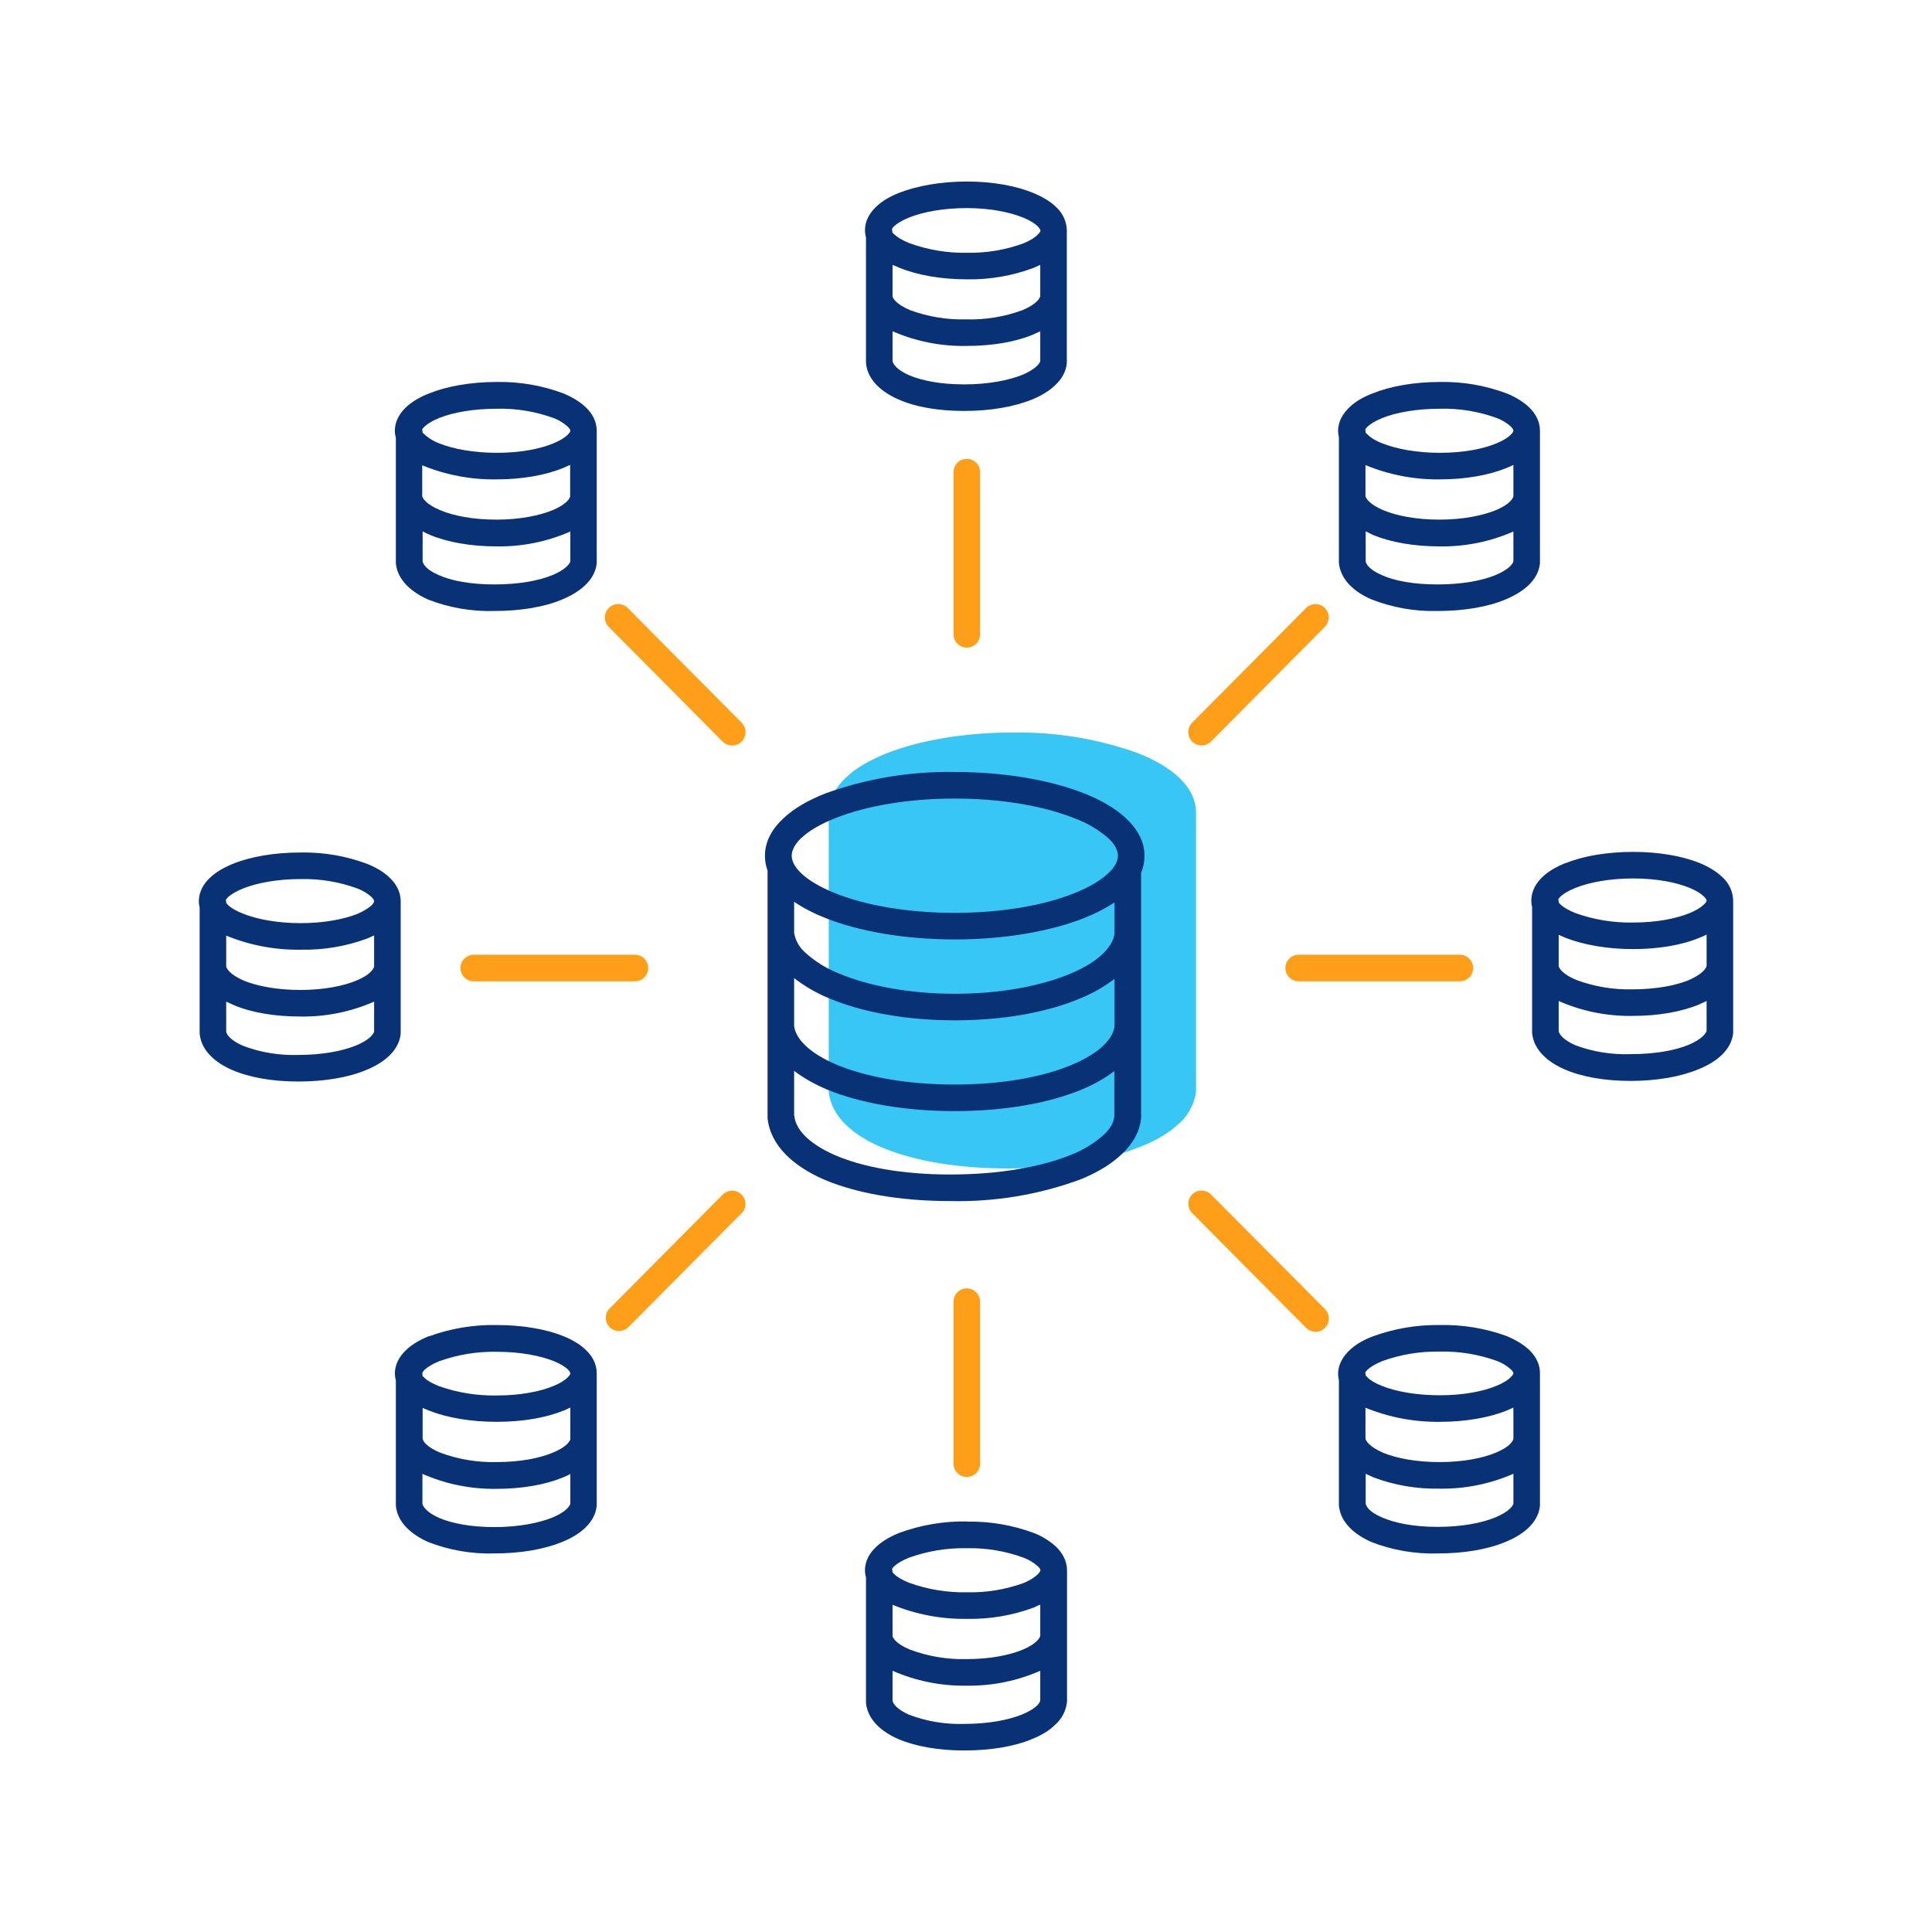
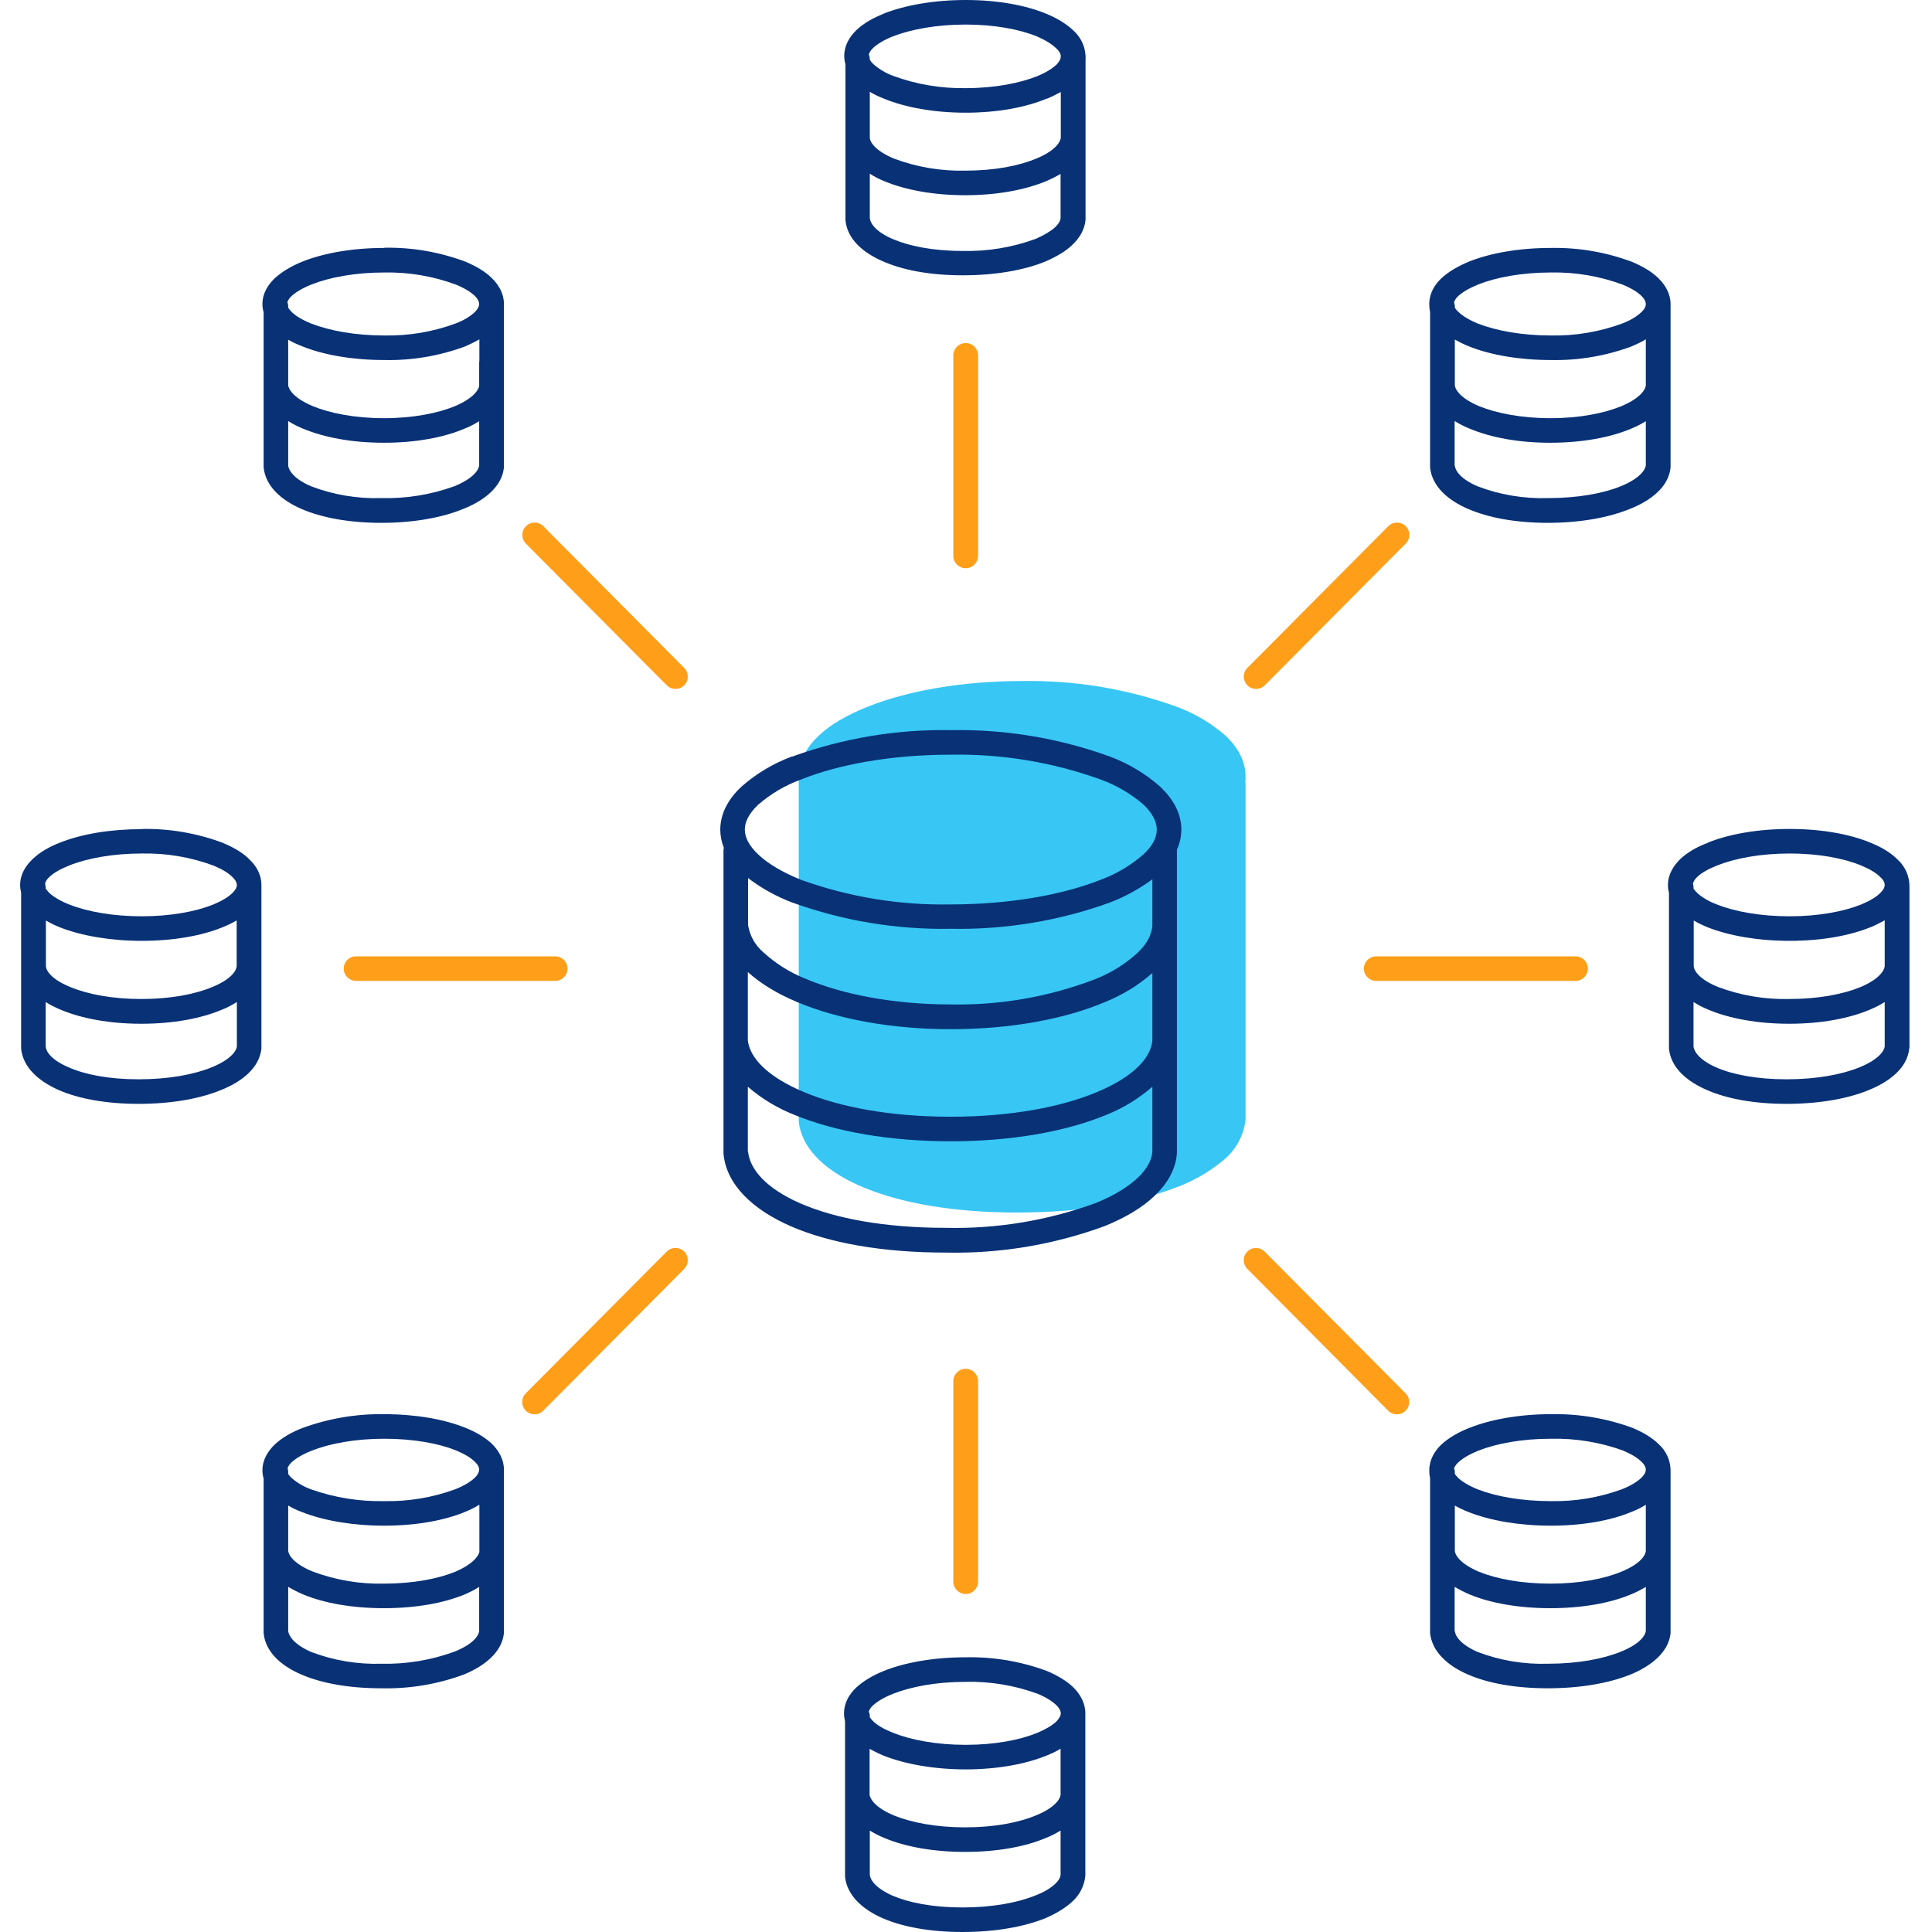
<svg xmlns="http://www.w3.org/2000/svg" id="icon-business-big-data" viewBox="0 0 96 96">
-   <path class="-path--shadow" fill="#38C6F4" d="M50.3 36.4c-2.4 0-4.61.39-6.24 1.03-.82.33-1.52.72-2.02 1.2-.5.47-.86 1.07-.86 1.76v13.87c.13 1.25 1.26 2.2 2.75 2.8 1.54.63 3.66 1 6.17 1 2.52 0 4.73-.37 6.36-1 .82-.3 1.51-.68 2.02-1.14a2.6 2.6 0 0 0 .95-1.66V40.39c0-.7-.35-1.29-.85-1.76-.51-.48-1.21-.88-2.02-1.2a17.54 17.54 0 0 0-6.25-1.03Z" />
-   <path class="-path--primary" fill="#083176" fill-rule="evenodd" d="M44.68 9.58c.9-.35 2.08-.56 3.36-.56 1.28 0 2.45.21 3.33.58.43.18.83.41 1.12.7a1.63 1.63 0 0 1 .52 1.3V18.04c-.04.45-.28.83-.59 1.11-.3.29-.7.52-1.13.7-.89.36-2.06.57-3.38.57-1.3 0-2.44-.2-3.28-.58-.8-.35-1.52-.94-1.6-1.8V11.8a1.39 1.39 0 0 1-.05-.36c0-.48.25-.88.55-1.16.3-.3.7-.52 1.15-.7Zm6.68 3.73.33-.15v1.56c-.03.12-.2.4-.88.69a7.5 7.5 0 0 1-2.8.46 7.5 7.5 0 0 1-2.79-.46c-.68-.29-.85-.57-.87-.69v-1.56l.33.14c.9.37 2.08.58 3.36.58a9 9 0 0 0 3.32-.57Zm-6.92-1.66a.74.74 0 0 1-.1-.1.66.66 0 0 0-.02-.17.59.59 0 0 1 .12-.15c.14-.13.38-.28.73-.42.7-.28 1.71-.47 2.87-.47 1.15 0 2.14.2 2.82.48.34.14.57.3.7.42.13.14.14.2.14.22 0 0 0 .08-.14.2-.13.14-.36.29-.7.43a7.7 7.7 0 0 1-2.82.47 7.9 7.9 0 0 1-2.86-.48c-.35-.14-.6-.3-.74-.43Zm-.09 4.8v1.49c.02.14.19.42.81.7.63.27 1.56.46 2.75.46 1.2 0 2.2-.2 2.88-.47.34-.14.58-.3.73-.44.12-.12.16-.2.17-.25v-1.48l-.37.17c-.86.36-2.02.56-3.3.56a8.8 8.8 0 0 1-3.67-.73ZM24.68 18.98c-1.28 0-2.47.21-3.36.57-.44.17-.84.4-1.15.69-.3.29-.55.68-.55 1.16 0 .13.02.25.05.36v6.23c.08.85.8 1.44 1.6 1.8a8.4 8.4 0 0 0 3.29.57c1.32 0 2.49-.2 3.37-.57.82-.34 1.63-.92 1.72-1.8V21.4c0-.47-.23-.86-.53-1.15-.3-.29-.69-.52-1.12-.7a8.97 8.97 0 0 0-3.32-.57Zm3.65 4.12-.34.15c-.87.36-2.04.57-3.31.57a9.32 9.32 0 0 1-3.7-.7v1.54c.03.11.2.4.89.69.66.28 1.63.47 2.8.47 1.16 0 2.13-.2 2.79-.47.64-.27.83-.54.87-.67V23.1ZM21 21.5a2.36 2.36 0 0 0 .82.53c.7.28 1.71.47 2.87.47 1.15 0 2.14-.19 2.81-.47.34-.14.57-.29.7-.42.14-.13.14-.2.14-.2 0-.02 0-.09-.14-.22a2.23 2.23 0 0 0-.7-.42 7.67 7.67 0 0 0-2.81-.46c-1.16 0-2.17.18-2.87.46-.35.14-.59.3-.73.43-.06.06-.1.1-.11.13l.02.17Zm0 6.38V26.4c.12.07.24.13.37.18.86.36 2.02.57 3.3.57a8.74 8.74 0 0 0 3.67-.74v1.48c-.03.11-.2.4-.9.69-.68.28-1.68.46-2.87.46-1.2 0-2.13-.18-2.76-.46-.63-.27-.79-.55-.81-.69ZM14.94 42.36c-1.28 0-2.47.2-3.36.56-.44.18-.84.4-1.15.7-.3.28-.55.68-.55 1.16 0 .11.02.22.04.33v6.25c.08.86.8 1.45 1.6 1.8.85.37 1.98.58 3.3.58 1.31 0 2.49-.2 3.37-.57.82-.33 1.63-.92 1.72-1.8v-6.59c0-.47-.23-.86-.53-1.15-.3-.3-.69-.52-1.12-.7a8.97 8.97 0 0 0-3.32-.57Zm3.65 4.12-.33.15a9 9 0 0 1-3.32.56 9.36 9.36 0 0 1-3.7-.7v1.54c.03.12.2.4.88.7.67.27 1.64.46 2.8.46s2.13-.19 2.8-.47c.67-.28.84-.57.87-.69v-1.55Zm-7.35-1.61a.7.7 0 0 0 .1.11c.14.13.38.28.74.42.7.28 1.7.47 2.86.47 1.15 0 2.14-.19 2.82-.46.33-.14.56-.3.7-.42.13-.13.13-.2.13-.21 0-.01 0-.08-.13-.21a2.23 2.23 0 0 0-.7-.42 7.67 7.67 0 0 0-2.82-.47c-1.15 0-2.17.19-2.87.47-.35.14-.59.3-.73.42a.59.59 0 0 0-.12.15c.02.05.02.1.02.15Zm0 6.39v-1.49l.37.17c.87.37 2.02.57 3.3.57a8.74 8.74 0 0 0 3.68-.74v1.49c-.03.11-.2.4-.9.69-.69.28-1.68.47-2.88.47a7.1 7.1 0 0 1-2.75-.46c-.63-.28-.8-.56-.82-.7ZM77.8 42.89c.88-.36 2.07-.56 3.35-.56 1.27 0 2.44.2 3.32.56.43.18.82.41 1.12.7a1.62 1.62 0 0 1 .53 1.25v6.43a.7.7 0 0 1 0 .06c-.09.89-.9 1.47-1.72 1.8-.89.37-2.06.58-3.38.58-1.31 0-2.45-.21-3.29-.58-.8-.35-1.52-.94-1.6-1.8a.58.58 0 0 1 0-.06v-6.2c-.03-.1-.04-.2-.04-.32 0-.49.25-.88.55-1.17.3-.29.7-.51 1.15-.7Zm6.66 3.7c.12-.04.23-.1.34-.15V48c-.03.12-.2.4-.88.7-.66.27-1.63.46-2.8.46a7.48 7.48 0 0 1-2.8-.47c-.67-.28-.85-.57-.87-.69v-1.55l.34.15c.9.35 2.08.56 3.36.56 1.27 0 2.44-.2 3.31-.57Zm-6.91-1.64a.7.7 0 0 1-.1-.11c0-.05 0-.1-.02-.15a.6.6 0 0 1 .12-.15c.14-.13.38-.28.73-.42.7-.28 1.71-.47 2.87-.47 1.15 0 2.14.19 2.81.47.34.14.57.29.7.42.13.12.14.2.14.2 0 .02 0 .09-.14.21-.13.13-.36.28-.7.42-.68.28-1.66.47-2.81.47a8.06 8.06 0 0 1-2.87-.47c-.35-.14-.6-.29-.73-.42Zm-.1 4.79v1.49c.02.14.19.42.81.7a7.1 7.1 0 0 0 2.76.45c1.2 0 2.2-.18 2.88-.46.7-.3.87-.58.9-.7v-1.48l-.37.17c-.86.36-2.02.57-3.3.57a8.77 8.77 0 0 1-3.68-.74ZM71.55 18.98c-1.28 0-2.46.21-3.35.57-.45.17-.85.4-1.15.69-.3.29-.56.68-.56 1.16 0 .12.02.23.04.33v6.25c.09.86.8 1.45 1.61 1.8a8.4 8.4 0 0 0 3.29.58c1.31 0 2.49-.2 3.37-.57.82-.34 1.63-.91 1.72-1.8V21.4c0-.47-.23-.86-.53-1.15-.3-.29-.68-.52-1.12-.7a8.97 8.97 0 0 0-3.32-.57Zm3.65 4.12c-.1.06-.22.1-.33.15-.88.36-2.04.57-3.32.57a9.32 9.32 0 0 1-3.7-.71v1.55c.03.11.2.4.88.69.67.28 1.64.47 2.8.47s2.13-.2 2.8-.47c.68-.29.85-.57.87-.7V23.1Zm-7.34-1.6a.7.7 0 0 0 .1.1c.14.14.38.3.73.43.7.28 1.7.47 2.86.47 1.15 0 2.14-.19 2.81-.47.34-.14.57-.29.7-.42.14-.13.14-.2.14-.2 0-.02 0-.09-.13-.22a2.23 2.23 0 0 0-.7-.42 7.67 7.67 0 0 0-2.82-.46c-1.15 0-2.16.18-2.86.46-.35.14-.6.3-.74.43a.59.59 0 0 0-.11.14l.02.16Zm0 6.38V26.4l.36.18c.87.36 2.02.57 3.31.57a8.74 8.74 0 0 0 3.67-.74v1.48c-.02.11-.2.4-.9.69-.68.28-1.68.46-2.87.46-1.2 0-2.14-.18-2.76-.46-.63-.27-.79-.55-.81-.69ZM21.32 66.4a9.3 9.3 0 0 1 3.36-.56c1.27 0 2.44.2 3.31.55.44.18.83.4 1.13.7.3.28.53.67.53 1.14v3.31a.67.67 0 0 1 0 .1v3.18c-.09.89-.9 1.47-1.72 1.8-.88.36-2.05.57-3.37.57a8.4 8.4 0 0 1-3.29-.57c-.8-.36-1.52-.95-1.6-1.8V68.6a1.38 1.38 0 0 1-.05-.35c0-.48.25-.87.55-1.16.3-.29.7-.52 1.15-.7ZM28 70.1l.34-.16V71.52c-.04.13-.23.4-.87.66-.66.28-1.63.47-2.8.47a7.51 7.51 0 0 1-2.8-.47c-.68-.28-.85-.57-.87-.69v-1.53l.34.14c.89.35 2.07.55 3.35.55 1.27 0 2.44-.2 3.31-.56Zm-6.91-1.64a.73.73 0 0 1-.1-.1v-.16a.65.65 0 0 1 .1-.13c.14-.13.38-.29.73-.43a8 8 0 0 1 2.87-.47c1.15 0 2.14.19 2.82.46.34.14.56.28.7.41.13.13.13.2.13.2 0 .01 0 .08-.14.21-.13.13-.36.28-.7.42-.67.28-1.66.47-2.81.47a8.17 8.17 0 0 1-2.87-.46c-.35-.14-.6-.28-.73-.42Zm-.1 4.78v1.48c.03.14.2.42.82.7.63.27 1.56.46 2.76.46 1.2 0 2.19-.2 2.87-.47.7-.29.87-.58.9-.69v-1.48c-.12.07-.24.12-.36.17-.87.36-2.02.57-3.3.57a8.8 8.8 0 0 1-3.68-.74ZM71.55 65.84a9.3 9.3 0 0 0-3.35.57c-.45.17-.85.4-1.15.69-.3.29-.56.68-.56 1.16 0 .11.02.22.04.33V74.82c.09.86.8 1.44 1.61 1.8a8.4 8.4 0 0 0 3.29.57c1.31 0 2.49-.2 3.37-.57.82-.33 1.63-.91 1.72-1.8v-6.59c0-.47-.23-.86-.53-1.15-.3-.28-.69-.51-1.12-.69a9.13 9.13 0 0 0-3.32-.55Zm3.65 4.1-.33.15c-.88.35-2.04.56-3.32.56a9.47 9.47 0 0 1-3.7-.7v1.54c.03.12.2.4.88.7.67.27 1.64.46 2.8.46 1.17 0 2.13-.19 2.8-.47.68-.28.85-.57.87-.69v-1.56Zm-7.34-1.6a.7.7 0 0 0 .1.11c.13.14.37.28.72.42.7.28 1.72.46 2.87.46 1.15 0 2.14-.19 2.81-.47.34-.14.57-.29.7-.42.14-.13.14-.2.14-.2 0-.02 0-.08-.13-.2a2.2 2.2 0 0 0-.7-.42 7.84 7.84 0 0 0-2.82-.46 8 8 0 0 0-2.86.47c-.35.14-.6.3-.74.43-.06.06-.1.1-.11.14l.02.14Zm0 6.37v-1.48l.36.17a8.8 8.8 0 0 0 3.31.57 8.78 8.78 0 0 0 3.67-.74v1.48c-.02.11-.2.4-.9.69-.68.28-1.68.47-2.87.47-1.2 0-2.14-.2-2.76-.47-.63-.27-.79-.55-.81-.69ZM48.04 75.6a9.3 9.3 0 0 0-3.36.57c-.44.18-.84.4-1.15.7-.3.28-.55.67-.55 1.16 0 .12.02.24.05.35v6.17a.7.7 0 0 0 0 .06c.08.86.8 1.45 1.6 1.8.84.36 1.97.57 3.28.57 1.32 0 2.5-.2 3.38-.57.44-.18.83-.4 1.13-.7a1.76 1.76 0 0 0 .6-1.16v-6.52c0-.48-.24-.87-.53-1.16a3.5 3.5 0 0 0-1.13-.7 9 9 0 0 0-3.32-.56Zm3.65 4.13-.33.15a9 9 0 0 1-3.32.56 9.3 9.3 0 0 1-3.69-.7v1.55c.02.11.19.4.87.68a7.5 7.5 0 0 0 2.8.47c1.16 0 2.13-.19 2.8-.47.67-.28.84-.57.87-.68v-1.56Zm-7.34-1.6.1.1c.13.13.38.28.73.42a8 8 0 0 0 2.86.47 7.7 7.7 0 0 0 2.82-.46c.34-.14.57-.3.7-.43.13-.12.14-.2.14-.2 0-.01 0-.09-.14-.21a2.23 2.23 0 0 0-.7-.42 7.7 7.7 0 0 0-2.82-.47 8 8 0 0 0-2.87.47c-.35.14-.59.29-.73.42-.06.06-.1.1-.11.14l.02.16Zm0 6.38v-1.49a8.8 8.8 0 0 0 3.67.74 8.78 8.78 0 0 0 3.67-.74v1.48c-.01.05-.05.14-.17.26-.15.14-.39.29-.73.43-.69.28-1.68.47-2.88.47a7.1 7.1 0 0 1-2.75-.46c-.62-.28-.79-.56-.81-.7ZM41 39.43a17.95 17.95 0 0 1 6.44-1.07c2.48 0 4.76.4 6.45 1.07.83.33 1.56.75 2.08 1.25.53.5.9 1.12.9 1.84a2.15 2.15 0 0 1-.17.85v12.17c-.06.7-.42 1.3-.95 1.8-.52.5-1.22.92-2.05 1.26a17.57 17.57 0 0 1-6.48 1.08c-2.55 0-4.7-.4-6.28-1.07-1.53-.67-2.67-1.7-2.8-3.06V43.26a2.13 2.13 0 0 1-.13-.74c0-.72.37-1.35.9-1.84.52-.5 1.25-.92 2.09-1.25Zm-1.18 2.2c-.36.35-.48.65-.48.89s.12.54.48.88c.36.34.92.68 1.67.98 1.49.6 3.6.98 5.95.98 2.36 0 4.46-.38 5.95-.98.75-.3 1.31-.64 1.67-.98.37-.34.49-.64.49-.88s-.12-.54-.49-.88a5.34 5.34 0 0 0-1.67-.98c-1.49-.6-3.6-.98-5.95-.98-2.36 0-4.46.38-5.95.98-.75.3-1.31.63-1.67.98Zm14.06 3.98a7.83 7.83 0 0 0 1.5-.77v1.54c-.03.3-.2.63-.55.98-.37.37-.92.72-1.64 1.02-1.45.61-3.47 1-5.75 1s-4.3-.4-5.76-1.01a5.46 5.46 0 0 1-1.66-1.03 1.66 1.66 0 0 1-.56-.99v-1.54c.44.3.96.57 1.54.8 1.68.67 3.96 1.07 6.44 1.07 2.48 0 4.76-.4 6.45-1.07Zm-14.42 3v2.37c.07.6.69 1.33 2.15 1.94 1.43.59 3.45.97 5.83.97s4.4-.38 5.82-.98c1.45-.61 2.06-1.34 2.12-1.92v-2.35a7.3 7.3 0 0 1-1.68.96c-1.64.7-3.84 1.1-6.26 1.1s-4.63-.41-6.28-1.11a7.4 7.4 0 0 1-1.7-.99Zm0 6.84v-2.24c.47.36 1.03.67 1.64.93 1.63.67 3.84 1.07 6.34 1.07s4.7-.4 6.33-1.08c.6-.25 1.15-.56 1.6-.91v2.24c-.02.28-.17.6-.53.93a5.3 5.3 0 0 1-1.64 1c-1.46.59-3.54.97-5.98.97-2.43 0-4.4-.38-5.75-.97-1.36-.6-1.94-1.32-2-1.94Z" clip-rule="evenodd" />
-   <path class="-path--secondary" fill="#FF9E18" d="M48.7 23.46a.66.66 0 1 0-1.32 0v8.06a.66.66 0 1 0 1.32 0v-8.06ZM48.7 64.68a.66.66 0 1 0-1.32 0v8.05a.66.66 0 1 0 1.32 0v-8.05ZM22.88 48.1c0-.36.3-.66.66-.66h8.01a.66.66 0 1 1 0 1.32h-8a.66.66 0 0 1-.67-.66ZM64.53 47.44a.66.66 0 1 0 0 1.32h8.01a.66.66 0 0 0 0-1.32h-8ZM59.24 59.35a.66.66 0 0 1 .93 0l5.67 5.7a.66.66 0 0 1-.94.93l-5.66-5.7a.66.66 0 0 1 0-.93ZM31.19 30.21a.66.66 0 1 0-.94.94l5.66 5.7a.66.66 0 1 0 .94-.94l-5.66-5.7ZM65.83 30.21c.26.26.26.68 0 .94l-5.66 5.7a.66.66 0 1 1-.93-.94l5.66-5.7a.66.66 0 0 1 .93 0ZM36.85 60.29a.66.66 0 0 0-.94-.93l-5.66 5.7a.66.66 0 0 0 .94.92l5.66-5.7Z" />
+   <path class="-path--shadow" fill="#38C6F4" d="M50.79 33.84c-2.96 0-5.67.48-7.66 1.27-1 .4-1.84.87-2.44 1.44-.6.56-1 1.25-1 2.03v17.14c.15 1.44 1.46 2.57 3.29 3.31 1.87.77 4.46 1.22 7.56 1.22 3.1 0 5.8-.45 7.8-1.21a8 8 0 0 0 2.44-1.38 3.04 3.04 0 0 0 1.1-1.94l.01-.03V38.88h-.02c.02-.1.02-.2.02-.3 0-.78-.4-1.47-1-2.03a7.75 7.75 0 0 0-2.44-1.44 21.51 21.51 0 0 0-7.66-1.27Z" />
+   <path class="-path--primary" fill="#083176" fill-rule="evenodd" d="M43.9.68C44.99.25 46.43 0 47.99 0c1.57 0 3 .26 4.04.7.52.22.98.5 1.32.83a1.8 1.8 0 0 1 .59 1.44v7.96c-.05.5-.31.91-.66 1.24-.35.34-.82.6-1.35.83-1.06.43-2.48.68-4.09.68-1.6 0-2.97-.25-3.98-.7-.97-.42-1.77-1.1-1.85-2.05V3.2a1.51 1.51 0 0 1-.06-.42c0-.52.26-.95.61-1.29.35-.33.82-.6 1.36-.81Zm8.11 4.23c.25-.1.48-.22.7-.34v2.29c-.04.25-.34.66-1.22 1.02-.85.36-2.08.6-3.53.6a9.49 9.49 0 0 1-3.54-.6c-.88-.37-1.17-.77-1.2-1.02v-2.3c.21.13.44.24.7.34 1.06.44 2.5.7 4.06.7 1.57 0 2.98-.26 4.03-.7ZM43.4 3.19a.99.99 0 0 1-.18-.22v-.03a.61.61 0 0 0-.05-.23.74.74 0 0 1 .22-.33c.2-.19.52-.39.97-.57.9-.35 2.17-.59 3.62-.59 1.45 0 2.7.24 3.57.6.43.19.74.39.93.58.2.18.23.32.23.4 0 .1-.04.23-.22.42-.2.18-.5.38-.94.56-.87.35-2.12.6-3.57.6a9.98 9.98 0 0 1-3.6-.61 3.14 3.14 0 0 1-.98-.58Zm-.18 5.44v2.21c.03.27.3.67 1.12 1.03.81.35 2 .6 3.49.6a9.9 9.9 0 0 0 3.63-.6c.44-.19.76-.39.97-.58.19-.18.26-.34.27-.45v-2.2c-.23.14-.48.26-.74.37-1.04.43-2.43.69-4 .69-1.57 0-2.97-.26-4-.69-.26-.1-.51-.23-.74-.38ZM19.1 12.32c-1.57 0-3 .25-4.08.68-.53.22-1 .49-1.36.82-.35.33-.62.76-.62 1.29 0 .14.02.28.06.4v7.72c.1.95.9 1.63 1.86 2.05 1 .44 2.38.7 3.99.7 1.6 0 3.03-.26 4.09-.7 1-.4 1.9-1.08 2-2.05v-3.94a1.71 1.71 0 0 0 0-.1V15.1c0-.51-.26-.95-.6-1.28-.34-.34-.8-.6-1.32-.82a10.89 10.89 0 0 0-4.03-.69Zm4.72 4.54c-.22.13-.45.24-.7.35a10.9 10.9 0 0 1-4.03.68c-1.56 0-3-.25-4.07-.68-.25-.1-.48-.2-.7-.33v2.27c.04.25.34.66 1.22 1.03.85.35 2.08.6 3.54.6 1.45 0 2.68-.25 3.53-.6.83-.35 1.14-.74 1.2-.99v-1.17l.01-.1v-1.06Zm-9.5-1.57c.04.06.1.14.18.22.2.19.52.39.97.57.9.35 2.18.59 3.62.59a9.7 9.7 0 0 0 3.56-.6c.44-.17.74-.37.94-.56.18-.18.22-.32.22-.4 0-.09-.04-.23-.22-.41-.2-.19-.5-.38-.94-.56a9.7 9.7 0 0 0-3.56-.6c-1.44 0-2.72.24-3.62.6-.45.18-.77.38-.97.56a.78.78 0 0 0-.22.31.6.6 0 0 1 .04.22v.06Zm0 7.85v-2.22c.23.15.49.28.74.38 1.05.44 2.44.7 4.02.7 1.57 0 2.97-.26 4-.7.26-.1.5-.23.73-.37v2.2c-.03.25-.33.66-1.23 1.03a9.9 9.9 0 0 1-3.63.59 9 9 0 0 1-3.5-.59c-.81-.35-1.09-.75-1.13-1.02ZM7.05 41.2c-1.56 0-3 .24-4.07.67-.54.21-1.01.48-1.36.82-.35.33-.62.76-.62 1.29 0 .13.02.26.05.38v7.68a.6.6 0 0 0 0 .06c.09.95.89 1.63 1.86 2.06 1 .44 2.38.69 3.98.69 1.61 0 3.04-.25 4.1-.69 1-.4 1.9-1.08 2-2.06a.6.6 0 0 0 0-.06v-8.06c0-.52-.25-.95-.6-1.28-.33-.34-.8-.6-1.32-.82a10.89 10.89 0 0 0-4.02-.69Zm4.72 4.53c-.22.13-.45.24-.7.34-1.04.43-2.46.68-4.02.68-1.56 0-3-.25-4.07-.67a5.5 5.5 0 0 1-.7-.34v2.28c.03.25.32.66 1.2 1.02.86.36 2.09.6 3.54.6 1.46 0 2.69-.24 3.54-.6.88-.36 1.17-.77 1.2-1.02v-2.3Zm-9.5-1.58c.04.06.1.14.19.23.2.18.52.38.97.56.9.36 2.18.59 3.62.59s2.7-.24 3.56-.59c.43-.18.74-.37.93-.56.19-.18.23-.32.23-.4 0-.09-.04-.23-.23-.41-.19-.19-.5-.38-.93-.56a9.69 9.69 0 0 0-3.56-.6c-1.45 0-2.73.24-3.62.6-.45.18-.77.37-.97.56a.75.75 0 0 0-.22.32l.03.2v.06Zm0 7.86v-2.22c.23.15.48.27.74.38 1.04.44 2.44.7 4.01.7 1.58 0 2.97-.26 4.01-.7.26-.1.5-.23.74-.38v2.22c-.04.24-.34.65-1.24 1.02-.88.36-2.14.6-3.64.6s-2.68-.24-3.49-.6c-.82-.35-1.1-.75-1.13-1.02ZM84.86 41.87c1.07-.43 2.5-.68 4.07-.68 1.56 0 2.98.25 4.03.69.52.21.98.48 1.32.82a1.8 1.8 0 0 1 .6 1.4v7.94a.6.6 0 0 1-.01.06c-.1.98-1 1.65-2 2.06-1.06.44-2.49.69-4.1.69-1.6 0-2.97-.25-3.98-.7-.97-.42-1.77-1.1-1.86-2.05a.75.75 0 0 1 0-.06v-7.68a1.51 1.51 0 0 1-.05-.38c0-.53.27-.96.62-1.3.35-.33.82-.6 1.36-.8Zm8.1 4.2c.24-.1.47-.22.69-.34v2.29c-.04.25-.33.66-1.21 1.03-.85.35-2.08.59-3.54.59a9.45 9.45 0 0 1-3.54-.6c-.88-.36-1.17-.77-1.2-1.02v-2.28c.2.12.45.24.7.34 1.07.42 2.5.67 4.07.67 1.56 0 2.97-.25 4.02-.68Zm-8.62-1.7a.93.93 0 0 1-.19-.22v-.05a.6.6 0 0 0-.03-.2.75.75 0 0 1 .22-.33c.2-.19.52-.38.97-.56.9-.36 2.17-.6 3.62-.6 1.44 0 2.7.24 3.56.6.43.18.74.37.93.56.2.18.23.32.23.4 0 .09-.04.23-.23.41-.19.19-.5.38-.93.56-.87.35-2.12.59-3.56.59-1.45 0-2.73-.23-3.62-.59a3.1 3.1 0 0 1-.97-.56Zm-.19 5.42v2.22c.04.27.32.67 1.13 1.03.8.35 2 .59 3.5.59 1.49 0 2.75-.24 3.63-.6.9-.37 1.2-.78 1.24-1.02v-2.22c-.23.15-.48.27-.74.38-1.04.44-2.43.7-4 .7-1.58 0-2.98-.26-4.02-.7-.26-.1-.5-.23-.74-.38ZM77.06 12.32c-1.56 0-3 .25-4.07.68-.53.22-1 .49-1.36.82-.35.33-.61.76-.61 1.29 0 .13.01.26.04.38V23.23c.1.95.9 1.63 1.87 2.05 1 .44 2.37.7 3.98.7 1.6 0 3.03-.26 4.1-.7 1-.4 1.9-1.07 2-2.05a.6.6 0 0 0 0-.06v-8.06c0-.51-.26-.95-.6-1.28-.34-.34-.8-.6-1.32-.82a10.89 10.89 0 0 0-4.03-.69Zm4.72 4.54c-.21.13-.45.24-.7.35a10.9 10.9 0 0 1-4.02.68c-1.56 0-3-.25-4.07-.68a5.5 5.5 0 0 1-.7-.34v2.28c.03.25.33.66 1.2 1.03.86.35 2.1.6 3.55.6 1.46 0 2.68-.25 3.53-.6.88-.37 1.18-.78 1.21-1.03v-2.29Zm-9.5-1.58c.04.06.1.14.2.23.2.19.52.39.96.57.9.35 2.18.59 3.62.59a9.7 9.7 0 0 0 3.56-.6c.44-.17.74-.37.94-.56.19-.18.22-.32.22-.4 0-.09-.04-.23-.22-.41-.2-.19-.5-.38-.94-.56a9.7 9.7 0 0 0-3.56-.6c-1.44 0-2.72.24-3.62.6-.44.18-.77.38-.97.56a.75.75 0 0 0-.22.32c.02.07.04.14.04.2v.06Zm0 7.86v-2.22c.24.15.49.28.75.38 1.04.44 2.43.7 4 .7 1.58 0 2.98-.26 4.02-.7.25-.1.5-.23.73-.37v2.2c-.04.25-.34.66-1.24 1.03-.88.36-2.14.59-3.63.59a9 9 0 0 1-3.5-.59c-.81-.35-1.09-.75-1.12-1.02ZM15.02 70.96a11.3 11.3 0 0 1 4.07-.69c1.56 0 2.98.25 4.02.67.53.21.99.48 1.33.8.34.34.6.77.6 1.28v8.07a.7.7 0 0 1 0 .06c-.1.97-1 1.65-2 2.06a11.1 11.1 0 0 1-4.1.68c-1.6 0-2.97-.25-3.98-.69-.97-.42-1.77-1.1-1.86-2.05v-7.68a1.5 1.5 0 0 1-.06-.41c0-.52.27-.96.62-1.29.35-.33.82-.6 1.36-.81Zm8.1 4.16c.25-.1.48-.22.7-.35v2.35c-.07.25-.38.63-1.2.98-.86.35-2.09.59-3.54.59a9.5 9.5 0 0 1-3.54-.6c-.88-.36-1.18-.77-1.22-1.02v-2.26c.22.13.45.24.7.33 1.07.42 2.51.67 4.07.67 1.56 0 2.98-.25 4.03-.69Zm-8.62-1.67a.95.95 0 0 1-.18-.21v-.09a.6.6 0 0 0-.03-.2.8.8 0 0 1 .21-.3c.2-.18.52-.38.97-.56.9-.36 2.18-.6 3.62-.6 1.45 0 2.7.23 3.57.58.43.18.74.37.93.56.19.18.22.31.22.4 0 .08-.04.22-.22.4-.2.19-.5.38-.94.56a9.7 9.7 0 0 1-3.56.6 10.3 10.3 0 0 1-3.62-.58 3.1 3.1 0 0 1-.97-.56Zm-.18 5.4v2.2c.04.27.32.67 1.13 1.03a9 9 0 0 0 3.5.59 9.9 9.9 0 0 0 3.63-.6c.9-.36 1.2-.77 1.23-1.02v-2.2c-.23.15-.47.27-.73.38-1.04.43-2.43.68-4 .68-1.58 0-2.97-.25-4.01-.68-.26-.11-.51-.24-.75-.38ZM77.06 70.27c-1.56 0-3 .26-4.07.69-.53.21-1 .48-1.36.81-.35.33-.61.77-.61 1.29 0 .13.01.26.04.38v7.71c.1.94.9 1.63 1.87 2.05 1 .44 2.37.69 3.98.69 1.6 0 3.03-.25 4.1-.68 1-.41 1.9-1.09 2-2.06v-8a1.78 1.78 0 0 0-.6-1.4c-.34-.33-.8-.6-1.32-.81a11.09 11.09 0 0 0-4.03-.67Zm4.72 4.5c-.21.14-.45.25-.7.35-1.04.44-2.46.69-4.02.69-1.56 0-3-.25-4.07-.67a5.5 5.5 0 0 1-.7-.33v2.26c.03.25.33.66 1.2 1.03.86.35 2.1.59 3.55.59 1.46 0 2.68-.24 3.54-.6.87-.36 1.17-.76 1.2-1.02v-2.3Zm-9.5-1.55c.04.07.1.14.19.23.2.18.52.38.97.56.9.35 2.18.58 3.62.58a9.7 9.7 0 0 0 3.56-.6c.44-.18.74-.37.94-.56.18-.18.22-.32.22-.4 0-.09-.03-.22-.22-.4-.19-.19-.5-.38-.93-.56a9.9 9.9 0 0 0-3.57-.58c-1.44 0-2.72.24-3.62.6-.44.18-.77.38-.97.57a.78.78 0 0 0-.22.3c.03.06.04.13.04.2v.06Zm0 7.83v-2.2c.24.14.49.27.75.38 1.04.43 2.44.68 4 .68 1.58 0 2.98-.25 4.02-.69.25-.1.5-.23.73-.37v2.2c-.04.25-.34.66-1.24 1.02-.88.36-2.14.6-3.63.6a9 9 0 0 1-3.5-.59c-.81-.36-1.09-.76-1.12-1.03ZM47.98 82.35c-1.56 0-3 .25-4.07.68-.54.22-1 .49-1.36.82-.35.33-.61.76-.61 1.28 0 .15.02.28.05.41v7.72c.1.94.9 1.63 1.86 2.05 1 .44 2.38.69 3.98.69s3.03-.25 4.1-.68c.52-.22.99-.5 1.34-.82a1.98 1.98 0 0 0 .66-1.3v-8.07c0-.5-.25-.94-.59-1.28-.34-.33-.8-.6-1.32-.82a10.92 10.92 0 0 0-4.04-.68Zm4.72 4.54c-.2.13-.44.24-.69.34-1.05.43-2.46.69-4.03.69-1.55 0-3-.26-4.07-.68-.24-.1-.48-.22-.7-.34v2.29c.04.24.33.65 1.21 1.02.86.35 2.09.59 3.54.59 1.45 0 2.68-.24 3.53-.6.88-.36 1.18-.77 1.21-1.02V86.9Zm-9.48-1.57c.03.06.09.13.17.21.2.2.53.39.98.57.9.36 2.17.6 3.61.6 1.45 0 2.7-.24 3.57-.6.43-.18.74-.37.94-.56.18-.19.22-.32.22-.4 0-.1-.04-.23-.22-.41-.2-.19-.5-.39-.94-.57a9.72 9.72 0 0 0-3.57-.59c-1.45 0-2.72.24-3.62.6-.45.18-.77.38-.97.56a.77.77 0 0 0-.22.31c.03.07.05.15.05.22v.06Zm0 7.84v-2.2c.23.14.48.27.73.37 1.04.44 2.44.69 4.01.69 1.57 0 2.96-.25 4-.69.26-.1.51-.23.74-.37v2.2c-.01.12-.08.27-.27.45-.21.2-.53.4-.97.57-.88.36-2.14.6-3.63.6-1.5 0-2.68-.24-3.49-.59-.81-.36-1.09-.76-1.12-1.03ZM39.35 37.6a22 22 0 0 1 7.9-1.32 22 22 0 0 1 7.89 1.31 8 8 0 0 1 2.51 1.5c.63.6 1.05 1.31 1.05 2.13 0 .35-.08.69-.22 1V57.26a.77.77 0 0 1 0 .05c-.06.8-.47 1.5-1.1 2.1-.62.6-1.47 1.1-2.48 1.51a21.53 21.53 0 0 1-7.92 1.32c-3.15 0-5.78-.48-7.69-1.31-1.87-.82-3.2-2.05-3.34-3.61a.6.6 0 0 1 0-.06V42.28c0-.05 0-.1.02-.15a2.44 2.44 0 0 1-.18-.9c0-.83.42-1.55 1.05-2.14a8 8 0 0 1 2.51-1.5Zm-1.67 2.38c-.48.45-.67.87-.67 1.24 0 .38.2.8.67 1.24.47.45 1.19.88 2.13 1.26a20.8 20.8 0 0 0 7.43 1.22c2.94 0 5.57-.48 7.44-1.22a6.8 6.8 0 0 0 2.13-1.26c.48-.44.67-.86.67-1.24 0-.37-.2-.8-.66-1.24a6.8 6.8 0 0 0-2.14-1.25 20.8 20.8 0 0 0-7.44-1.23c-2.93 0-5.56.48-7.43 1.23a6.8 6.8 0 0 0-2.13 1.25Zm17.46 4.87a8.83 8.83 0 0 0 2.12-1.16V46c-.03.43-.26.9-.74 1.35a6.8 6.8 0 0 1-2.09 1.3 18.99 18.99 0 0 1-7.19 1.26c-2.84 0-5.37-.5-7.2-1.27a6.95 6.95 0 0 1-2.11-1.32 2.25 2.25 0 0 1-.76-1.36v-2.33a8.7 8.7 0 0 0 2.18 1.21 22 22 0 0 0 7.9 1.31 22 22 0 0 0 7.89-1.3Zm-15.58 4.92c-.95-.4-1.77-.9-2.4-1.47v3.4c.1.86.96 1.8 2.8 2.57 1.79.75 4.32 1.22 7.28 1.22 2.97 0 5.5-.48 7.28-1.23 1.82-.76 2.67-1.71 2.74-2.56v-3.35a8.22 8.22 0 0 1-2.35 1.44c-2 .85-4.7 1.35-7.67 1.35-2.96 0-5.67-.51-7.68-1.37Zm-2.4 7.46V54a8.08 8.08 0 0 0 2.32 1.4c1.99.82 4.69 1.31 7.76 1.31 3.08 0 5.78-.5 7.75-1.32A8.05 8.05 0 0 0 57.26 54v3.23c-.03.4-.25.84-.72 1.29-.48.45-1.18.89-2.1 1.26a20.33 20.33 0 0 1-7.46 1.23c-3.04 0-5.5-.47-7.2-1.21-1.72-.75-2.52-1.7-2.61-2.58Z" clip-rule="evenodd" />
+   <path class="-path--secondary" fill="#FF9E18" d="M48.6 17.66a.61.61 0 1 0-1.23 0v9.96a.61.61 0 0 0 1.23 0v-9.96ZM48.6 68.63a.61.61 0 0 0-1.23 0v9.96a.61.61 0 0 0 1.23 0v-9.96ZM17.08 48.13c0-.34.27-.61.6-.61h9.91a.61.61 0 0 1 0 1.22h-9.9a.61.61 0 0 1-.61-.61ZM68.38 47.52a.61.61 0 0 0 0 1.22h9.91a.61.61 0 1 0 0-1.22h-9.9ZM61.98 62.19a.61.61 0 0 1 .86 0l7 7.04a.61.61 0 1 1-.86.87l-7-7.05a.61.61 0 0 1 0-.86ZM27 26.15a.61.61 0 1 0-.87.86l7 7.04a.61.61 0 1 0 .87-.86l-7-7.04ZM69.85 26.15c.24.23.24.62 0 .86l-7 7.04a.61.61 0 1 1-.87-.86l7-7.04a.61.61 0 0 1 .87 0ZM34 63.05a.61.61 0 1 0-.87-.86l-7 7.04a.61.61 0 1 0 .86.87L34 63.05Z" />
</svg>
